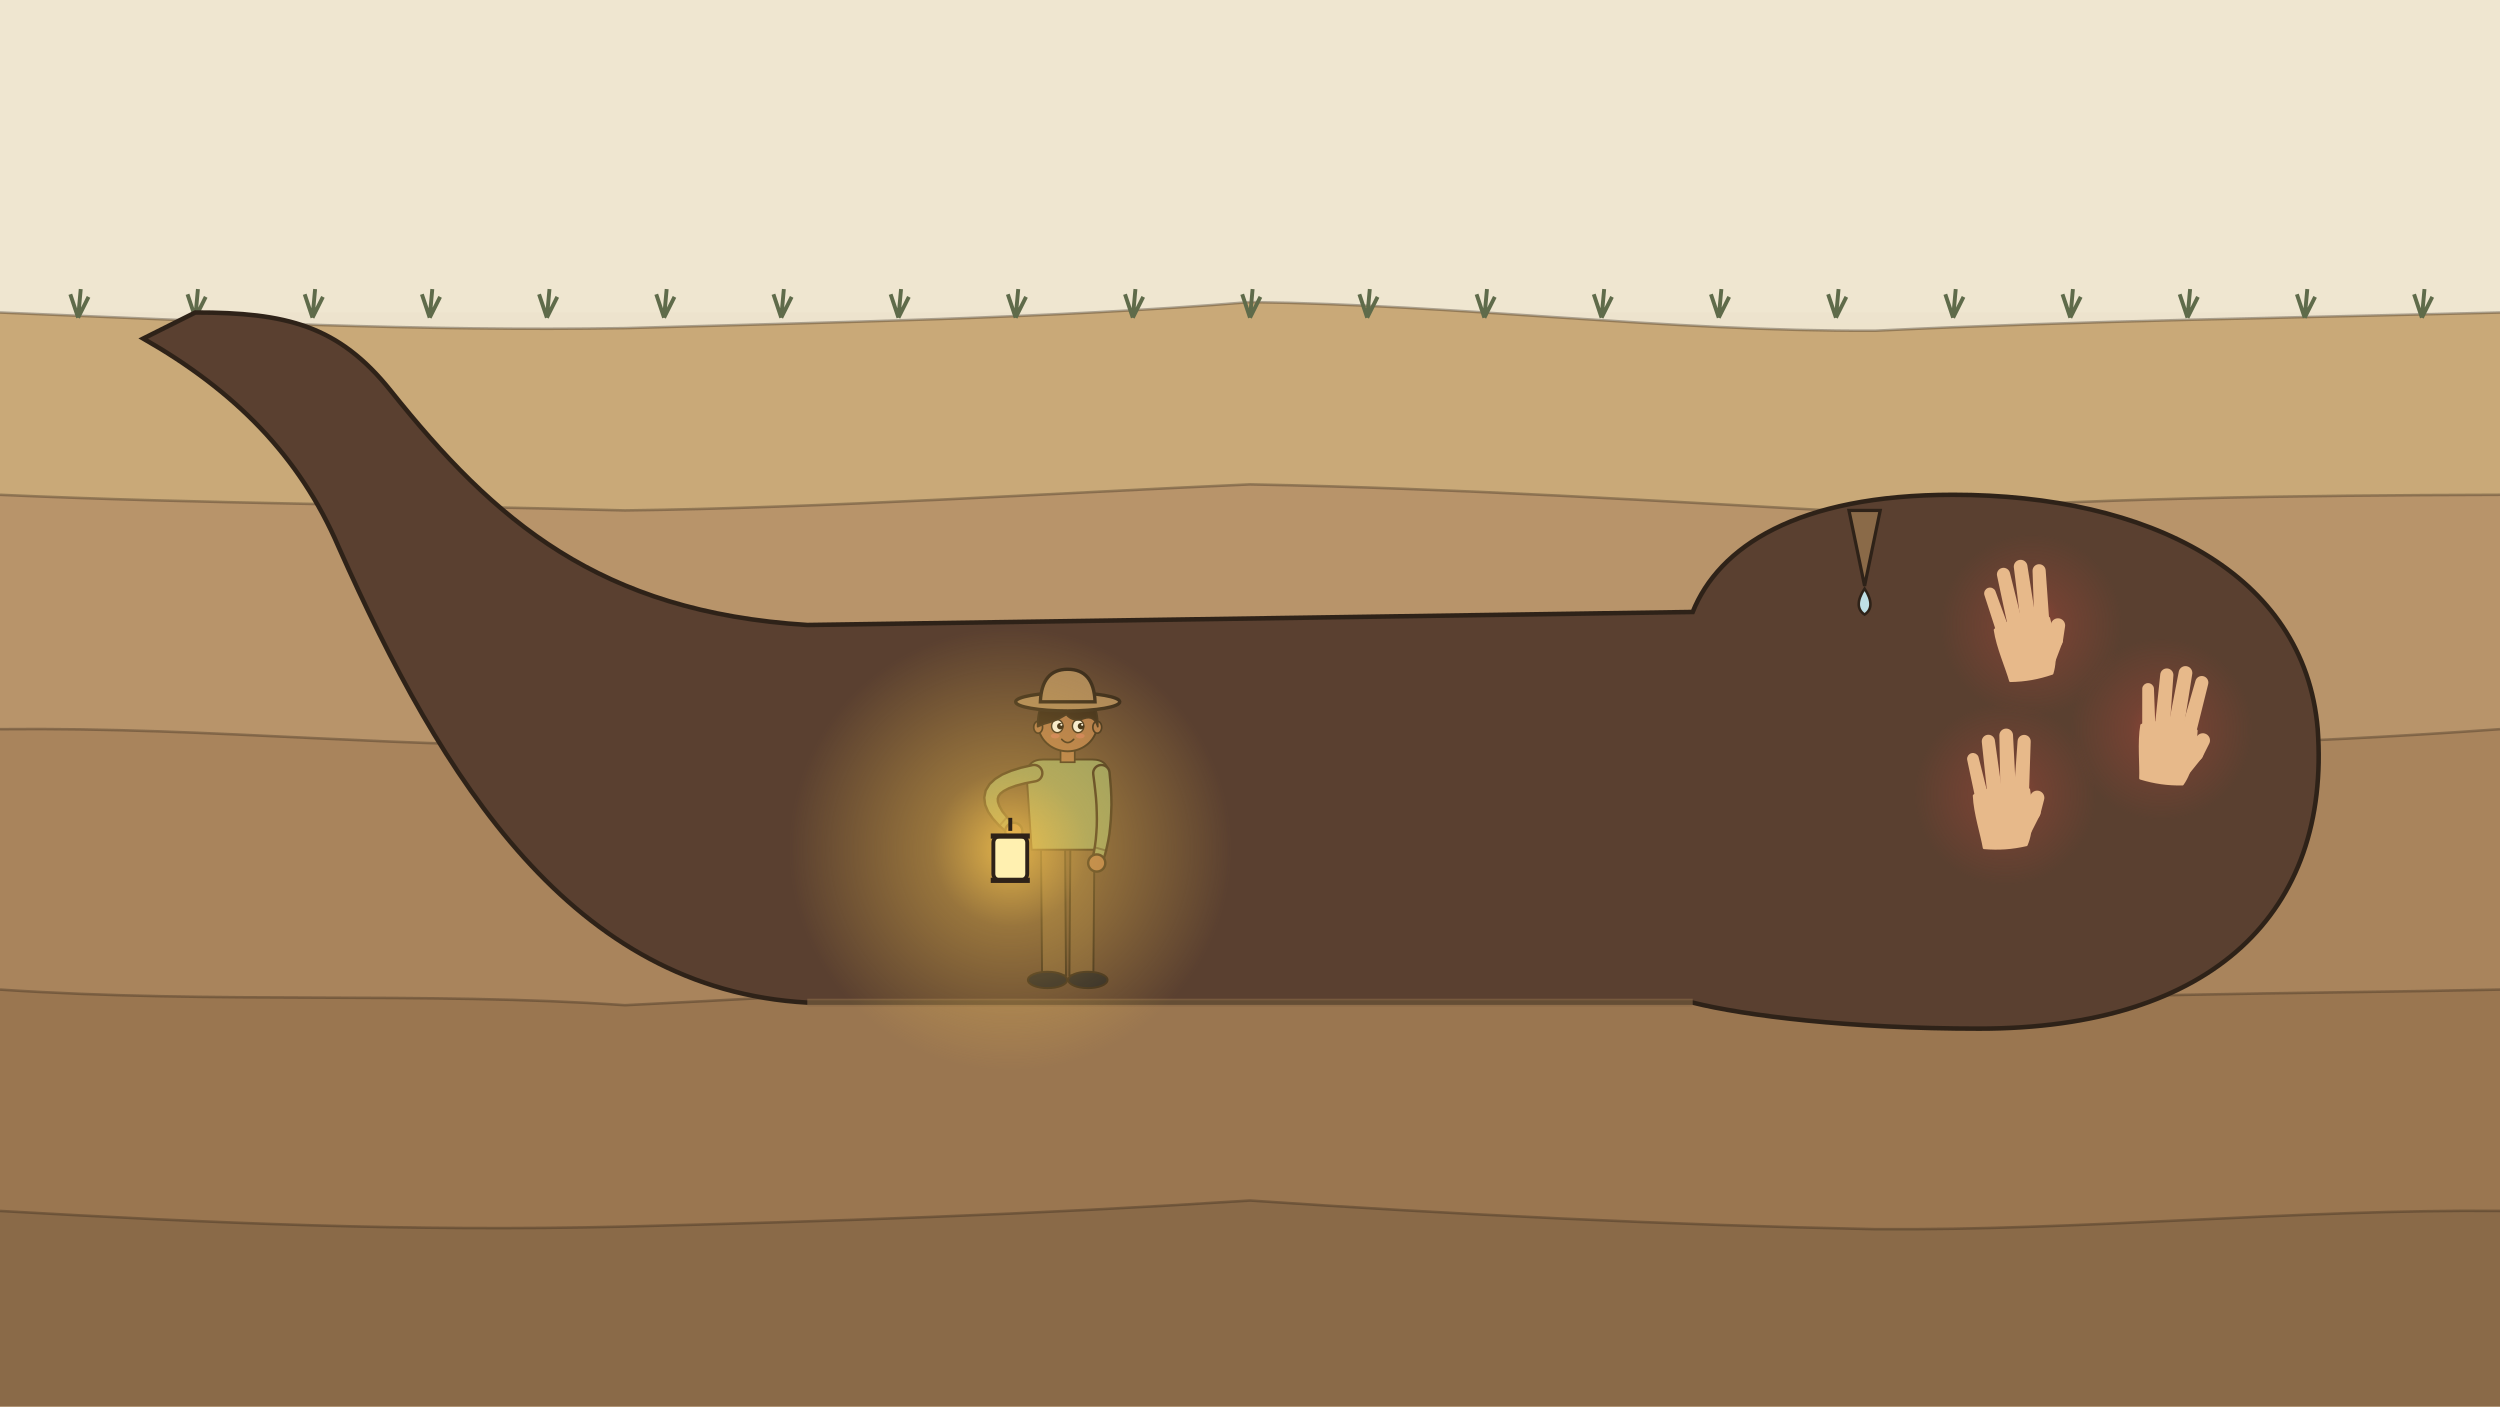
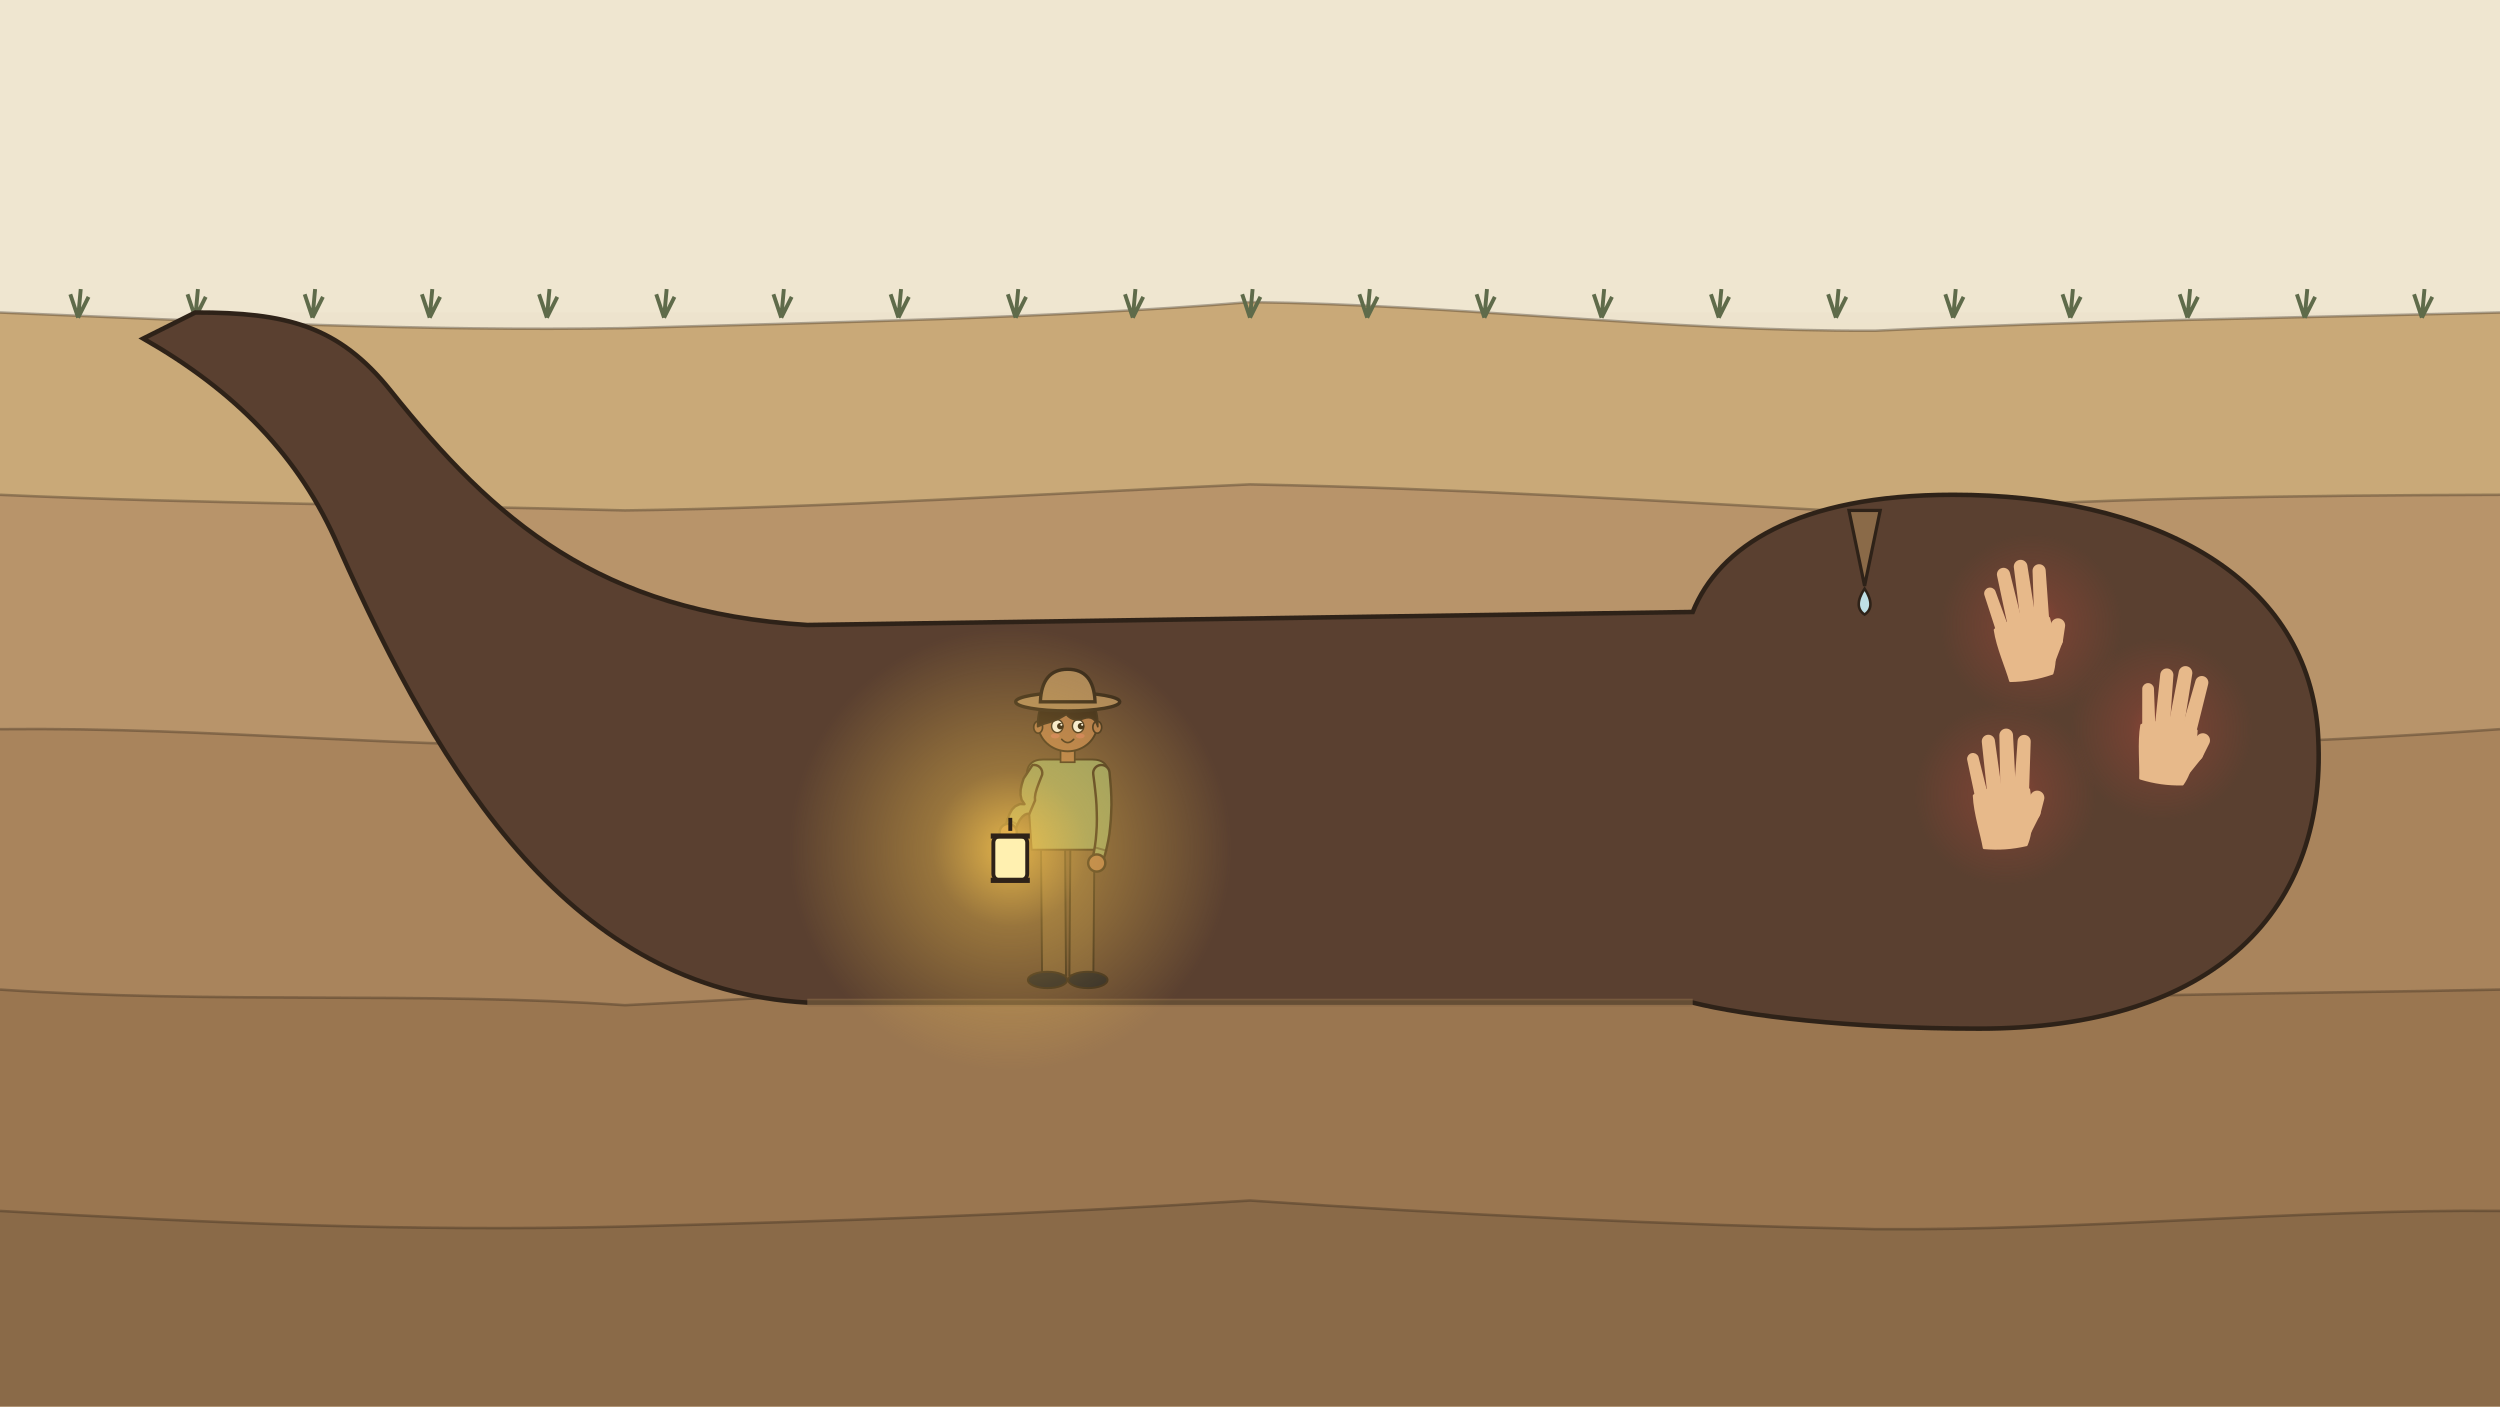
<svg xmlns="http://www.w3.org/2000/svg" viewBox="0 0 1920 1080" width="1920" height="1080">
  <defs>
    <linearGradient id="lg1" x1="0" y1="0" x2="0" y2="1">
      <stop offset="0" stop-color="#efe5cf" />
      <stop offset="1" stop-color="#e8dcc4" />
    </linearGradient>
    <radialGradient id="rg2">
      <stop offset="0" stop-color="#b5483b" stop-opacity="0.6" />
      <stop offset="0.35" stop-color="#b5483b" stop-opacity="0.27" />
      <stop offset="1" stop-color="#b5483b" stop-opacity="0" />
    </radialGradient>
    <radialGradient id="rg3">
      <stop offset="0" stop-color="#b5483b" stop-opacity="0.6" />
      <stop offset="0.35" stop-color="#b5483b" stop-opacity="0.27" />
      <stop offset="1" stop-color="#b5483b" stop-opacity="0" />
    </radialGradient>
    <radialGradient id="rg4">
      <stop offset="0" stop-color="#b5483b" stop-opacity="0.6" />
      <stop offset="0.35" stop-color="#b5483b" stop-opacity="0.27" />
      <stop offset="1" stop-color="#b5483b" stop-opacity="0" />
    </radialGradient>
    <radialGradient id="rg5">
      <stop offset="0" stop-color="#f2c14e" stop-opacity="0.9" />
      <stop offset="0.35" stop-color="#f2c14e" stop-opacity="0.41" />
      <stop offset="1" stop-color="#f2c14e" stop-opacity="0" />
    </radialGradient>
  </defs>
  <rect id="bg-paper" width="1920" height="1080" fill="url(#lg1)" />
  <rect id="sky-bg" x="0" y="0" width="1920" height="240" fill="#efe6d0" />
  <path id="rock-layer-bg-0" d="M0.0 240.0 C166.5 247.0 324.3 254.5 480.0 252.0 C636.2 247.5 806.5 244.6 960.0 232.0 C1121.2 234.0 1278.6 254.6 1440.0 254.0 C1593.7 246.4 1767.2 243.9 1920.0 240.0 L1920 1080 L0 1080Z" fill="#c9a978" />
  <path id="rock-layer-bg-1" d="M0.0 380.0 C154.6 387.0 322.2 387.7 480.0 392.0 C635.5 390.0 804.9 378.9 960.0 372.0 C1120.1 375.1 1272.1 384.6 1440.0 394.0 C1601.4 382.4 1764.7 380.4 1920.0 380.0 L1920 1080 L0 1080Z" fill="#b8946a" />
  <path id="rock-layer-bg-2" d="M0.0 560.0 C167.3 558.2 312.4 576.0 480.0 572.0 C634.9 559.3 802.4 556.2 960.0 552.0 C1126.2 555.0 1287.4 563.8 1440.0 574.0 C1601.6 576.2 1763.0 571.4 1920.0 560.0 L1920 1080 L0 1080Z" fill="#a9845c" />
  <path id="rock-layer-bg-3" d="M0.0 760.0 C166.8 771.2 326.3 761.3 480.0 772.0 C641.5 764.1 800.5 752.8 960.0 752.0 C1115.1 758.4 1275.5 765.9 1440.0 774.0 C1592.4 762.7 1763.4 763.4 1920.0 760.0 L1920 1080 L0 1080Z" fill="#9a7650" />
  <path id="rock-layer-bg-4" d="M0.0 930.0 C163.4 939.4 314.9 946.0 480.0 942.0 C635.1 938.1 793.5 932.8 960.0 922.0 C1114.4 932.6 1283.6 940.9 1440.0 944.0 C1599.1 945.2 1767.8 928.5 1920.0 930.0 L1920 1080 L0 1080Z" fill="#8a6a48" />
  <g id="rock-layer-lines-bg" fill="none" stroke="#2e2218" stroke-width="2" opacity=".35">
    <path d="M0.0 240.0 C166.5 247.0 324.3 254.5 480.0 252.0 C636.2 247.5 806.5 244.6 960.0 232.0 C1121.2 234.0 1278.6 254.6 1440.0 254.0 C1593.7 246.4 1767.2 243.9 1920.0 240.0" />
    <path d="M0.0 380.0 C154.6 387.0 322.2 387.7 480.0 392.0 C635.5 390.0 804.9 378.9 960.0 372.0 C1120.1 375.1 1272.1 384.6 1440.0 394.0 C1601.4 382.4 1764.7 380.4 1920.0 380.0" />
    <path d="M0.0 560.0 C167.3 558.2 312.4 576.0 480.0 572.0 C634.9 559.3 802.4 556.2 960.0 552.0 C1126.2 555.0 1287.4 563.8 1440.0 574.0 C1601.6 576.2 1763.0 571.4 1920.0 560.0" />
    <path d="M0.0 760.0 C166.8 771.2 326.3 761.3 480.0 772.0 C641.5 764.1 800.5 752.8 960.0 752.0 C1115.1 758.4 1275.5 765.9 1440.0 774.0 C1592.4 762.7 1763.4 763.4 1920.0 760.0" />
    <path d="M0.0 930.0 C163.4 939.4 314.9 946.0 480.0 942.0 C635.1 938.1 793.5 932.8 960.0 922.0 C1114.4 932.6 1283.6 940.9 1440.0 944.0 C1599.1 945.2 1767.8 928.5 1920.0 930.0" />
  </g>
  <g id="grass-tufts" stroke="#5f6b4a" stroke-width="3" fill="none">
    <path d="M60 244 l-6 -18 M60 244 l2 -22 M60 244 l8 -16" />
    <path d="M150 244 l-6 -18 M150 244 l2 -22 M150 244 l8 -16" />
    <path d="M240 244 l-6 -18 M240 244 l2 -22 M240 244 l8 -16" />
    <path d="M330 244 l-6 -18 M330 244 l2 -22 M330 244 l8 -16" />
    <path d="M420 244 l-6 -18 M420 244 l2 -22 M420 244 l8 -16" />
    <path d="M510 244 l-6 -18 M510 244 l2 -22 M510 244 l8 -16" />
    <path d="M600 244 l-6 -18 M600 244 l2 -22 M600 244 l8 -16" />
    <path d="M690 244 l-6 -18 M690 244 l2 -22 M690 244 l8 -16" />
    <path d="M780 244 l-6 -18 M780 244 l2 -22 M780 244 l8 -16" />
    <path d="M870 244 l-6 -18 M870 244 l2 -22 M870 244 l8 -16" />
    <path d="M960 244 l-6 -18 M960 244 l2 -22 M960 244 l8 -16" />
    <path d="M1050 244 l-6 -18 M1050 244 l2 -22 M1050 244 l8 -16" />
    <path d="M1140 244 l-6 -18 M1140 244 l2 -22 M1140 244 l8 -16" />
    <path d="M1230 244 l-6 -18 M1230 244 l2 -22 M1230 244 l8 -16" />
    <path d="M1320 244 l-6 -18 M1320 244 l2 -22 M1320 244 l8 -16" />
    <path d="M1410 244 l-6 -18 M1410 244 l2 -22 M1410 244 l8 -16" />
    <path d="M1500 244 l-6 -18 M1500 244 l2 -22 M1500 244 l8 -16" />
    <path d="M1590 244 l-6 -18 M1590 244 l2 -22 M1590 244 l8 -16" />
    <path d="M1680 244 l-6 -18 M1680 244 l2 -22 M1680 244 l8 -16" />
    <path d="M1770 244 l-6 -18 M1770 244 l2 -22 M1770 244 l8 -16" />
    <path d="M1860 244 l-6 -18 M1860 244 l2 -22 M1860 244 l8 -16" />
  </g>
  <path id="cave-tunnel" d="M150 240 C220 240 260 250 300 300 C380 400 460 470 620 480 L1300 470 C1320 420 1380 380 1500 380 C1650 380 1770 440 1780 560 C1790 700 1700 790 1520 790 C1420 790 1340 780 1300 770 L620 770 C440 760 340 600 260 420 C230 350 180 300 110 260Z" fill="#5a4030" stroke="#2e2218" stroke-width="3.5" />
  <path d="M620 770 L1300 770" stroke="#8a6a48" stroke-width="6" opacity=".6" />
  <ellipse cx="1560" cy="480" rx="70" ry="70" fill="url(#rg2)" />
  <g transform="translate(1560.0 520.0) rotate(-10.00) scale(44.000)">
    <g fill="#e7b98a" stroke="#e7b98a" stroke-width="0.045" stroke-linejoin="round">
      <path d="M-0.370,0 C-0.111,0.04 0.111,0.04 0.370,0 C0.500,-0.25 0.510,-0.62 0.480,-0.960 C0.288,-1.050 -0.288,-1.050 -0.480,-0.920 C-0.490,-0.62 -0.390,-0.22 -0.370,0 Z" />
      <path d="M0.462,-0.957 L0.549,-1.792 A0.092,0.092 0 0 0 0.366,-1.815 L0.248,-0.983 A0.107,0.107 0 0 0 0.462,-0.957 Z" />
      <path d="M0.232,-0.996 L0.249,-1.936 A0.097,0.097 0 0 0 0.056,-1.943 L0.008,-1.004 A0.113,0.113 0 0 0 0.232,-0.996 Z" />
      <path d="M-0.013,-0.986 L-0.073,-1.854 A0.092,0.092 0 0 0 -0.258,-1.844 L-0.227,-0.974 A0.107,0.107 0 0 0 -0.013,-0.986 Z" />
      <path d="M-0.259,-0.914 L-0.378,-1.584 A0.08,0.08 0 0 0 -0.535,-1.559 L-0.441,-0.885 A0.092,0.092 0 0 0 -0.259,-0.914 Z" />
      <path d="M0.452,-0.225 L0.616,-0.5 A0.117,0.117 0 0 0 0.421,-0.631 L0.228,-0.376 A0.135,0.135 0 0 0 0.452,-0.225 Z" />
      <path d="M0.628,-0.521 L0.711,-0.768 A0.102,0.102 0 0 0 0.521,-0.845 L0.41,-0.609 A0.117,0.117 0 0 0 0.628,-0.521 Z" />
    </g>
    <g fill="#e7b98a" stroke="none">
      <path d="M-0.370,0 C-0.111,0.04 0.111,0.04 0.370,0 C0.500,-0.25 0.510,-0.62 0.480,-0.960 C0.288,-1.050 -0.288,-1.050 -0.480,-0.920 C-0.490,-0.62 -0.390,-0.22 -0.370,0 Z" />
      <path d="M0.462,-0.957 L0.549,-1.792 A0.092,0.092 0 0 0 0.366,-1.815 L0.248,-0.983 A0.107,0.107 0 0 0 0.462,-0.957 Z" />
      <path d="M0.232,-0.996 L0.249,-1.936 A0.097,0.097 0 0 0 0.056,-1.943 L0.008,-1.004 A0.113,0.113 0 0 0 0.232,-0.996 Z" />
      <path d="M-0.013,-0.986 L-0.073,-1.854 A0.092,0.092 0 0 0 -0.258,-1.844 L-0.227,-0.974 A0.107,0.107 0 0 0 -0.013,-0.986 Z" />
      <path d="M-0.259,-0.914 L-0.378,-1.584 A0.08,0.08 0 0 0 -0.535,-1.559 L-0.441,-0.885 A0.092,0.092 0 0 0 -0.259,-0.914 Z" />
      <path d="M0.452,-0.225 L0.616,-0.5 A0.117,0.117 0 0 0 0.421,-0.631 L0.228,-0.376 A0.135,0.135 0 0 0 0.452,-0.225 Z" />
      <path d="M0.628,-0.521 L0.711,-0.768 A0.102,0.102 0 0 0 0.521,-0.845 L0.41,-0.609 A0.117,0.117 0 0 0 0.628,-0.521 Z" />
    </g>
  </g>
  <ellipse cx="1660" cy="560" rx="70" ry="70" fill="url(#rg3)" />
  <g transform="translate(1660.0 600.0) rotate(8.00) scale(44.000)">
    <g fill="#e7b98a" stroke="#e7b98a" stroke-width="0.045" stroke-linejoin="round">
      <path d="M-0.370,0 C-0.111,0.04 0.111,0.04 0.370,0 C0.500,-0.25 0.510,-0.62 0.480,-0.960 C0.288,-1.050 -0.288,-1.050 -0.480,-0.920 C-0.490,-0.62 -0.390,-0.22 -0.370,0 Z" />
      <path d="M0.462,-0.957 L0.549,-1.792 A0.092,0.092 0 0 0 0.366,-1.815 L0.248,-0.983 A0.107,0.107 0 0 0 0.462,-0.957 Z" />
      <path d="M0.232,-0.996 L0.249,-1.936 A0.097,0.097 0 0 0 0.056,-1.943 L0.008,-1.004 A0.113,0.113 0 0 0 0.232,-0.996 Z" />
      <path d="M-0.013,-0.986 L-0.073,-1.854 A0.092,0.092 0 0 0 -0.258,-1.844 L-0.227,-0.974 A0.107,0.107 0 0 0 -0.013,-0.986 Z" />
      <path d="M-0.259,-0.914 L-0.378,-1.584 A0.08,0.08 0 0 0 -0.535,-1.559 L-0.441,-0.885 A0.092,0.092 0 0 0 -0.259,-0.914 Z" />
      <path d="M0.452,-0.225 L0.616,-0.5 A0.117,0.117 0 0 0 0.421,-0.631 L0.228,-0.376 A0.135,0.135 0 0 0 0.452,-0.225 Z" />
      <path d="M0.628,-0.521 L0.711,-0.768 A0.102,0.102 0 0 0 0.521,-0.845 L0.41,-0.609 A0.117,0.117 0 0 0 0.628,-0.521 Z" />
    </g>
    <g fill="#e7b98a" stroke="none">
      <path d="M-0.370,0 C-0.111,0.04 0.111,0.04 0.370,0 C0.500,-0.25 0.510,-0.62 0.480,-0.960 C0.288,-1.050 -0.288,-1.050 -0.480,-0.920 C-0.490,-0.62 -0.390,-0.22 -0.370,0 Z" />
      <path d="M0.462,-0.957 L0.549,-1.792 A0.092,0.092 0 0 0 0.366,-1.815 L0.248,-0.983 A0.107,0.107 0 0 0 0.462,-0.957 Z" />
      <path d="M0.232,-0.996 L0.249,-1.936 A0.097,0.097 0 0 0 0.056,-1.943 L0.008,-1.004 A0.113,0.113 0 0 0 0.232,-0.996 Z" />
      <path d="M-0.013,-0.986 L-0.073,-1.854 A0.092,0.092 0 0 0 -0.258,-1.844 L-0.227,-0.974 A0.107,0.107 0 0 0 -0.013,-0.986 Z" />
      <path d="M-0.259,-0.914 L-0.378,-1.584 A0.08,0.08 0 0 0 -0.535,-1.559 L-0.441,-0.885 A0.092,0.092 0 0 0 -0.259,-0.914 Z" />
      <path d="M0.452,-0.225 L0.616,-0.5 A0.117,0.117 0 0 0 0.421,-0.631 L0.228,-0.376 A0.135,0.135 0 0 0 0.452,-0.225 Z" />
      <path d="M0.628,-0.521 L0.711,-0.768 A0.102,0.102 0 0 0 0.521,-0.845 L0.41,-0.609 A0.117,0.117 0 0 0 0.628,-0.521 Z" />
    </g>
  </g>
  <ellipse cx="1540" cy="610" rx="70" ry="70" fill="url(#rg4)" />
  <g transform="translate(1540.0 650.0) rotate(-4.00) scale(44.000)">
    <g fill="#e7b98a" stroke="#e7b98a" stroke-width="0.045" stroke-linejoin="round">
      <path d="M-0.370,0 C-0.111,0.04 0.111,0.04 0.370,0 C0.500,-0.25 0.510,-0.62 0.480,-0.960 C0.288,-1.050 -0.288,-1.050 -0.480,-0.920 C-0.490,-0.62 -0.390,-0.22 -0.370,0 Z" />
      <path d="M0.462,-0.957 L0.549,-1.792 A0.092,0.092 0 0 0 0.366,-1.815 L0.248,-0.983 A0.107,0.107 0 0 0 0.462,-0.957 Z" />
      <path d="M0.232,-0.996 L0.249,-1.936 A0.097,0.097 0 0 0 0.056,-1.943 L0.008,-1.004 A0.113,0.113 0 0 0 0.232,-0.996 Z" />
      <path d="M-0.013,-0.986 L-0.073,-1.854 A0.092,0.092 0 0 0 -0.258,-1.844 L-0.227,-0.974 A0.107,0.107 0 0 0 -0.013,-0.986 Z" />
      <path d="M-0.259,-0.914 L-0.378,-1.584 A0.08,0.08 0 0 0 -0.535,-1.559 L-0.441,-0.885 A0.092,0.092 0 0 0 -0.259,-0.914 Z" />
      <path d="M0.452,-0.225 L0.616,-0.5 A0.117,0.117 0 0 0 0.421,-0.631 L0.228,-0.376 A0.135,0.135 0 0 0 0.452,-0.225 Z" />
      <path d="M0.628,-0.521 L0.711,-0.768 A0.102,0.102 0 0 0 0.521,-0.845 L0.41,-0.609 A0.117,0.117 0 0 0 0.628,-0.521 Z" />
    </g>
    <g fill="#e7b98a" stroke="none">
      <path d="M-0.370,0 C-0.111,0.04 0.111,0.04 0.370,0 C0.500,-0.25 0.510,-0.62 0.480,-0.960 C0.288,-1.050 -0.288,-1.050 -0.480,-0.920 C-0.490,-0.62 -0.390,-0.22 -0.370,0 Z" />
      <path d="M0.462,-0.957 L0.549,-1.792 A0.092,0.092 0 0 0 0.366,-1.815 L0.248,-0.983 A0.107,0.107 0 0 0 0.462,-0.957 Z" />
      <path d="M0.232,-0.996 L0.249,-1.936 A0.097,0.097 0 0 0 0.056,-1.943 L0.008,-1.004 A0.113,0.113 0 0 0 0.232,-0.996 Z" />
      <path d="M-0.013,-0.986 L-0.073,-1.854 A0.092,0.092 0 0 0 -0.258,-1.844 L-0.227,-0.974 A0.107,0.107 0 0 0 -0.013,-0.986 Z" />
      <path d="M-0.259,-0.914 L-0.378,-1.584 A0.08,0.08 0 0 0 -0.535,-1.559 L-0.441,-0.885 A0.092,0.092 0 0 0 -0.259,-0.914 Z" />
      <path d="M0.452,-0.225 L0.616,-0.5 A0.117,0.117 0 0 0 0.421,-0.631 L0.228,-0.376 A0.135,0.135 0 0 0 0.452,-0.225 Z" />
      <path d="M0.628,-0.521 L0.711,-0.768 A0.102,0.102 0 0 0 0.521,-0.845 L0.41,-0.609 A0.117,0.117 0 0 0 0.628,-0.521 Z" />
    </g>
  </g>
  <path id="stalactite" d="M1420 392 L1444 392 L1432 450Z" fill="#8a6a48" stroke="#2e2218" stroke-width="2.5" />
  <g id="mv-drip-water-drop" data-fall="260" data-per="1.6">
    <path d="M1432 452 q-9 14 0 20 q9 -6 0 -20Z" fill="#bfe0e6" stroke="#2e2218" stroke-width="2" />
  </g>
  <g id="mv-walk-archeologist-person" data-face="right">
    <path d="M817.9 642.1 L799.4 642.1 L800.3 749.2 L818.7 749.2Z" fill="#6e5236" stroke="#2e2218" stroke-width="1.5" stroke-linejoin="round" />
    <ellipse cx="804.5" cy="752.6" rx="15.1" ry="6.3" fill="#1d1d24" stroke="#2e2218" stroke-width="1.5" />
    <path d="M822.1 642.1 L840.6 642.1 L839.7 749.2 L821.3 749.2Z" fill="#6e5236" stroke="#2e2218" stroke-width="1.5" stroke-linejoin="round" />
    <ellipse cx="835.5" cy="752.6" rx="15.1" ry="6.3" fill="#1d1d24" stroke="#2e2218" stroke-width="1.5" />
    <path d="M788.5 595.9 Q788.5 583.3 801.1 583.3 L838.9 583.3 Q851.5 583.3 851.5 595.9 L847.7 652.6 L792.3 652.6Z" fill="#8a9a64" stroke="#2e2218" stroke-width="1.5" stroke-linejoin="round" />
    <rect x="814.5" y="570.7" width="10.9" height="14.7" fill="#a8714a" stroke="#2e2218" stroke-width="1.3" />
    <ellipse cx="820.0" cy="556.0" rx="22.7" ry="21.0" fill="#a8714a" stroke="#2e2218" stroke-width="1.5" />
    <ellipse cx="797.3" cy="558.5" rx="3.4" ry="4.6" fill="#a8714a" stroke="#2e2218" stroke-width="1.3" />
    <ellipse cx="842.7" cy="558.5" rx="3.4" ry="4.6" fill="#a8714a" stroke="#2e2218" stroke-width="1.3" />
    <ellipse cx="812.0" cy="557.7" rx="4.4" ry="5.0" fill="#fbfaf2" stroke="#2e2218" stroke-width="1.1" />
    <circle cx="814.3" cy="557.7" r="2.5" fill="#1a120c" />
    <circle cx="815.1" cy="556.6" r="0.8" fill="#fff" />
    <path d="M808.2 549.3 L815.8 549.3" stroke="#2e2218" stroke-width="1.5" stroke-linecap="round" />
    <ellipse cx="828.0" cy="557.7" rx="4.4" ry="5.0" fill="#fbfaf2" stroke="#2e2218" stroke-width="1.1" />
    <circle cx="830.2" cy="557.7" r="2.5" fill="#1a120c" />
    <circle cx="831.1" cy="556.6" r="0.8" fill="#fff" />
    <path d="M824.2 549.3 L831.8 549.3" stroke="#2e2218" stroke-width="1.5" stroke-linecap="round" />
    <path d="M815.4 567.8 Q820.0 572.8 824.6 567.8" fill="none" stroke="#2e2218" stroke-width="1.3" stroke-linecap="round" />
    <ellipse cx="810.4" cy="565.2" rx="3.4" ry="1.9" fill="#ef7f74" opacity=".45" />
    <ellipse cx="829.6" cy="565.2" rx="3.4" ry="1.9" fill="#ef7f74" opacity=".45" />
    <path d="M796.9 558.1 Q796.2 531.2 820.0 532.9 Q843.8 531.2 843.1 558.1 Q840.4 549.1 832.5 551.8 Q824.5 555.0 818.9 548.8 Q810.9 553.9 801.9 556.0 Z" fill="#2b1d14" stroke="#2e2218" stroke-width="1.3" stroke-linejoin="round" />
    <path d="M808.7 538.1 q6.8 -4.2 13.6 -2.1" fill="none" stroke="#fff" stroke-width="1.3" opacity=".35" stroke-linecap="round" />
    <g class="mv mv-limb-p8200-1" data-pivot="794.2 593.8" data-amp="0">
-       <path d="M792.9,587.6 L784.1,589.6 L776.4,592.0 L769.8,594.8 L764.3,598.2 L760.0,602.2 L757.0,607.1 L755.9,612.6 L756.6,618.1 L758.9,623.5 L762.5,628.7 L767.2,633.9 L773.0,639.1 A4.2,4.2 0 0 0 778.8,633.1 L773.6,627.8 L769.8,623.1 L767.5,619.0 L766.4,615.7 L766.3,613.3 L766.9,611.4 L768.3,609.5 L770.9,607.5 L774.9,605.4 L780.3,603.4 L787.1,601.6 L795.5,600.0 A6.3,6.3 0 0 0 792.9,587.6Z" fill="#8a9a64" stroke="#2e2218" stroke-width="1.89" stroke-linejoin="round" />
-       <path d="M767.2,634.6 L773.3,627.6" stroke="#2e2218" stroke-width="1.51" stroke-linecap="round" opacity=".5" />
-       <circle cx="778.6" cy="638.5" r="6.6" fill="#a8714a" stroke="#2e2218" stroke-width="1.89" />
+       <path d="M792.90,587.60 L786.11,597.93 L784.70,602.46 L783.84,606.53 L783.75,610.43 L784.54,614.22 L786.81,617.58 L783.18,617.57 L779.74,619.18 L777.26,621.62 L775.45,624.87 L773.90,628.92 L772.23,634.11 A4.20,4.20 0 0 0 779.35,638.33 L781.35,633.47 L783.20,629.77 L785.15,627.26 L787.05,625.72 L788.80,625.05 L790.56,625.01 L794.91,614.77 L794.81,612.36 L795.27,609.22 L796.38,605.38 L798.10,600.72 L800.37,594.99 A6.30,6.30 0 0 0 792.90,587.60 Z" fill="#8a9a64" stroke="#2e2218" stroke-width="1.89" stroke-linejoin="round" />
+       <path d="M773.40,628.95 L781.37,633.21" stroke="#2e2218" stroke-width="1.51" stroke-linecap="round" opacity=".5" />
+       <circle cx="774.31" cy="639.34" r="6.6" fill="#a8714a" stroke="#2e2218" stroke-width="1.89" />
    </g>
    <g class="mv mv-limb-p8201-1" data-pivot="845.8 593.8" data-amp="0">
      <path d="M839.6,594.6 L840.4,600.8 L841.1,606.8 L841.7,612.7 L842.1,618.3 L842.3,623.9 L842.4,629.2 L842.3,634.5 L842.0,639.5 L841.6,644.4 L841.0,649.2 L840.2,653.8 L839.3,658.3 A4.2,4.2 0 0 0 847.4,660.4 L848.8,655.8 L850.0,650.9 L851.1,645.8 L852.0,640.6 L852.6,635.2 L853.1,629.7 L853.4,623.9 L853.6,618.1 L853.5,612.0 L853.2,605.8 L852.7,599.5 L852.1,593.0 A6.3,6.3 0 0 0 839.6,594.6Z" fill="#8a9a64" stroke="#2e2218" stroke-width="1.89" stroke-linejoin="round" />
      <path d="M840.9,650.8 L849.8,653.3" stroke="#2e2218" stroke-width="1.51" stroke-linecap="round" opacity=".5" />
      <circle cx="842.3" cy="662.8" r="6.6" fill="#a8714a" stroke="#2e2218" stroke-width="1.89" />
    </g>
    <ellipse cx="820" cy="539" rx="40" ry="7" fill="#a8845a" stroke="#2e2218" stroke-width="2.6" />
    <path d="M799 539 Q800 514 820 514 Q840 514 841 539Z" fill="#a8845a" stroke="#2e2218" stroke-width="2.6" />
    <ellipse cx="775.9" cy="652.1" rx="170" ry="170" fill="url(#rg5)" />
    <path d="M775.9 638.1 v-10" stroke="#2e2218" stroke-width="3" />
    <rect x="762.9" y="642.1" width="26" height="34" rx="5" fill="#fff0b0" stroke="#2e2218" stroke-width="3" />
    <path d="M760.9 642.1 h30 M760.9 676.1 h30" stroke="#2e2218" stroke-width="4" />
  </g>
</svg>
